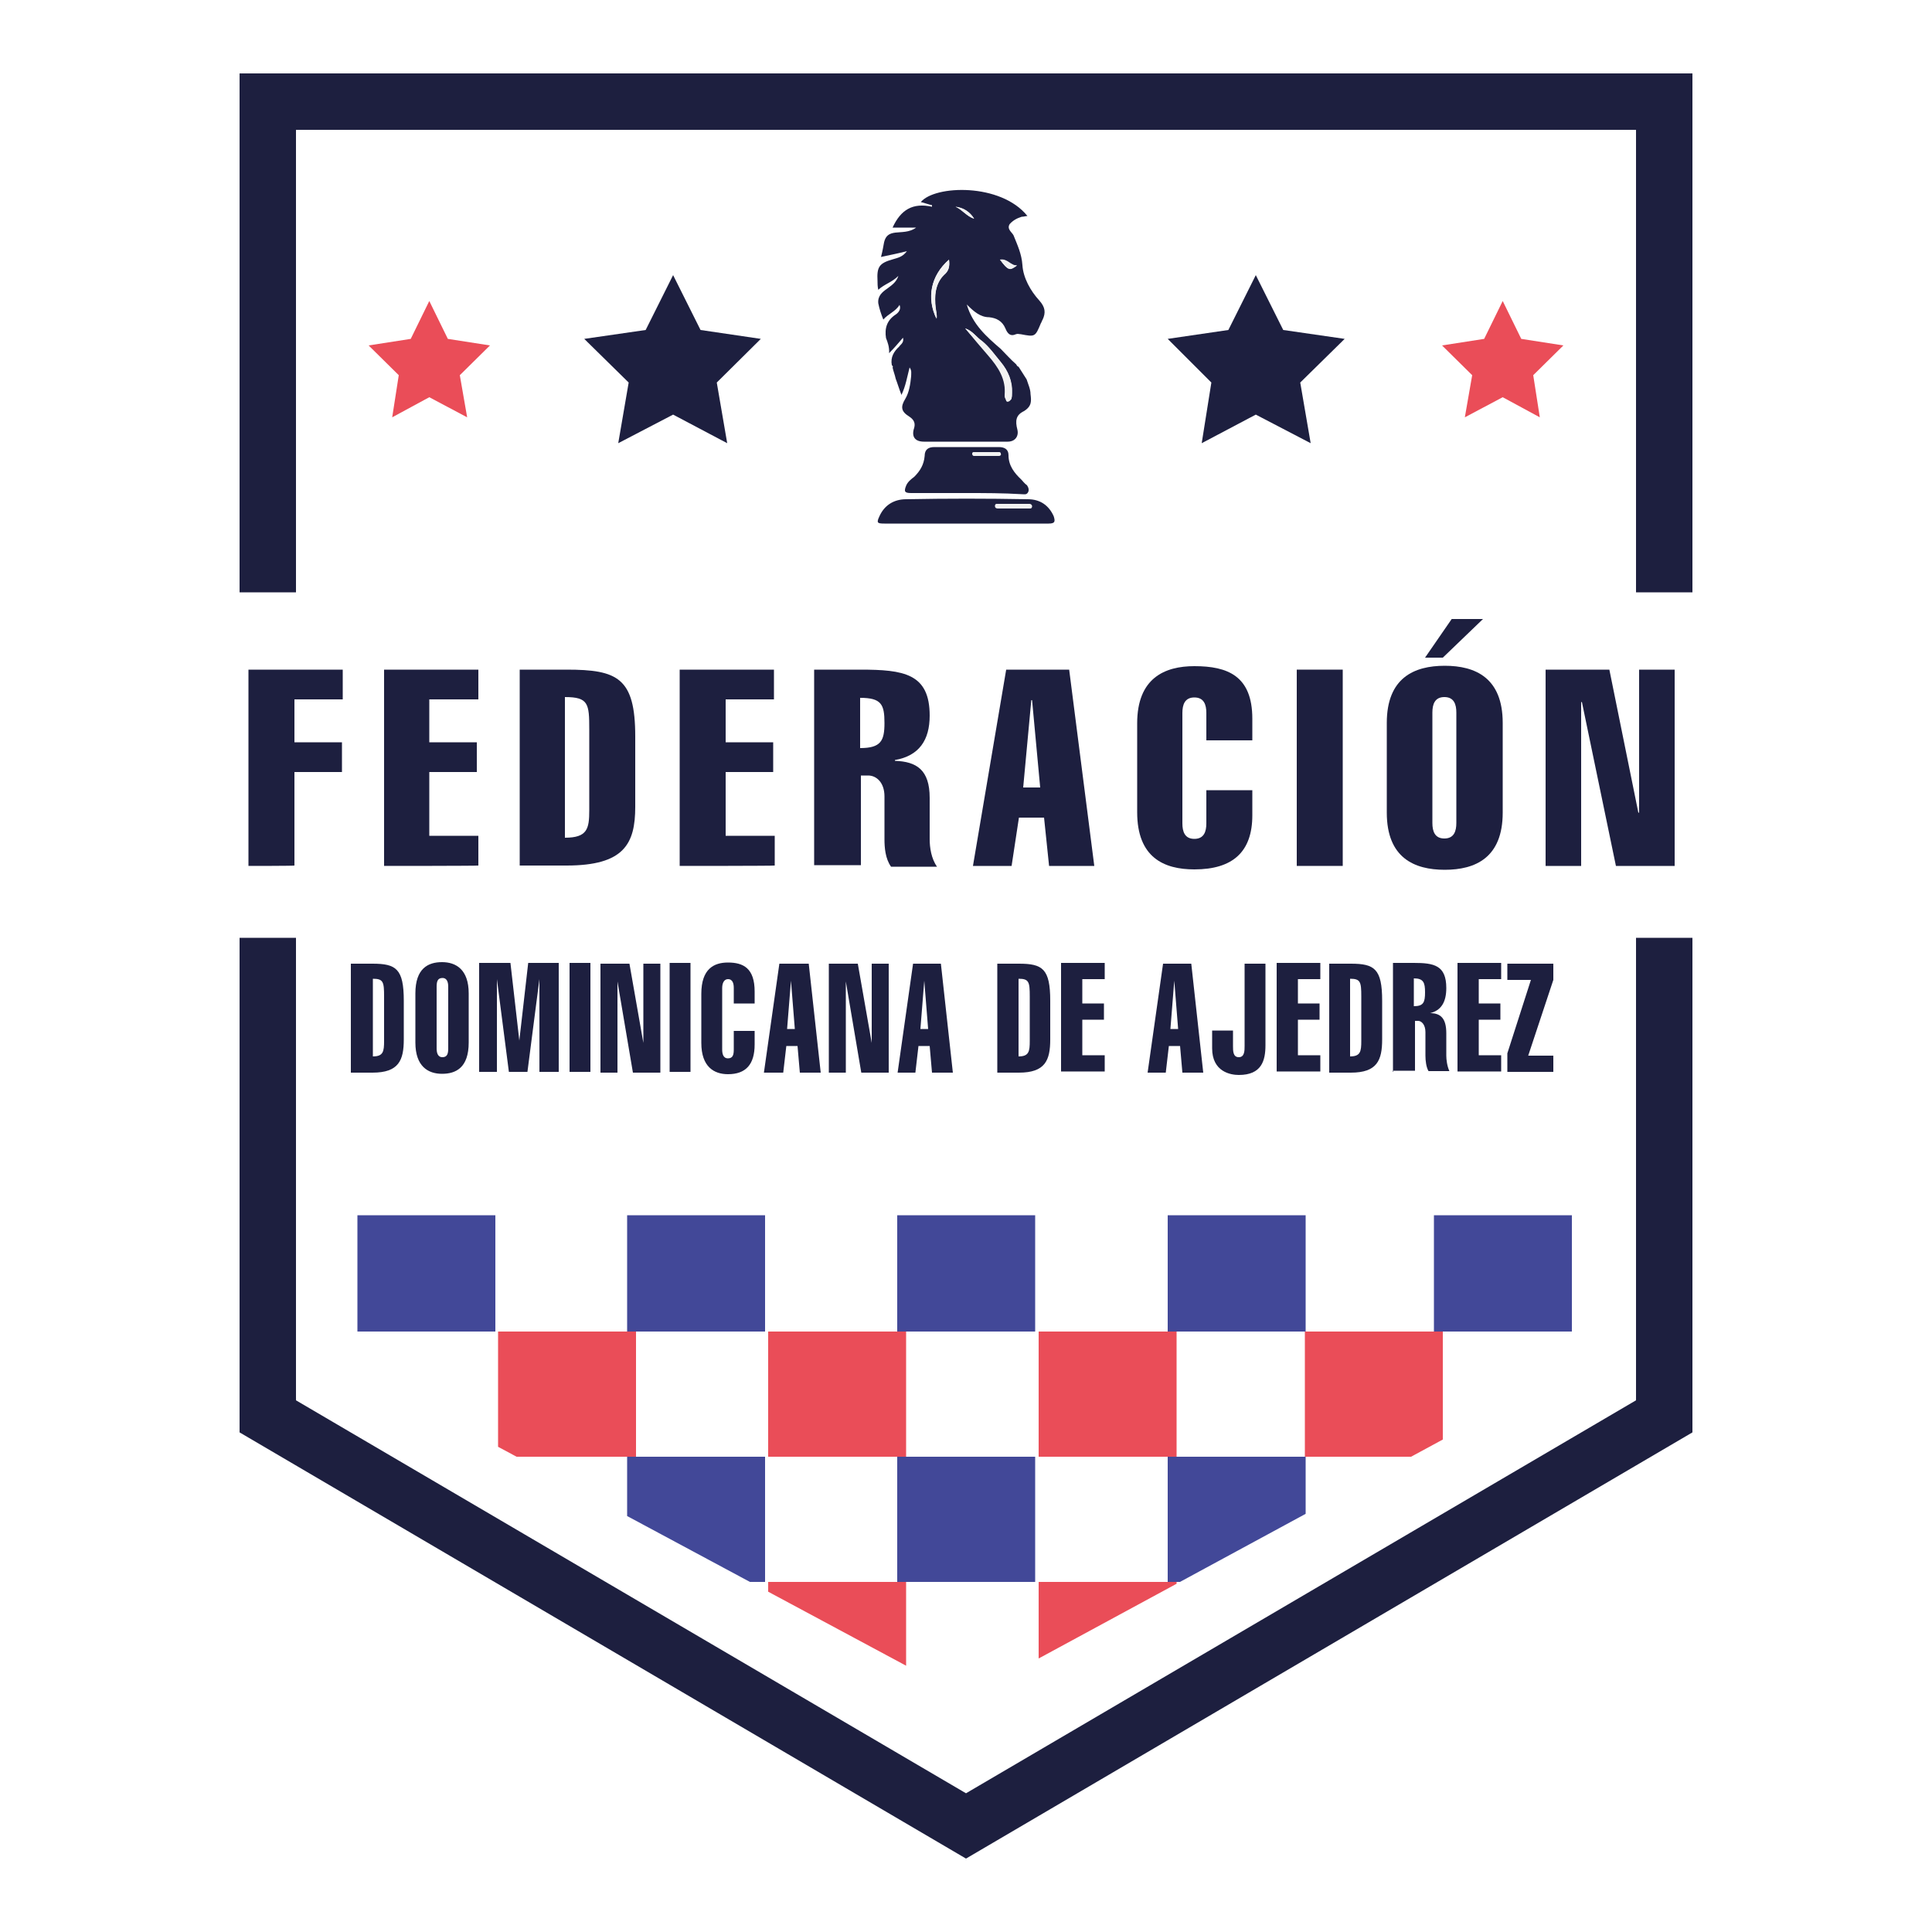
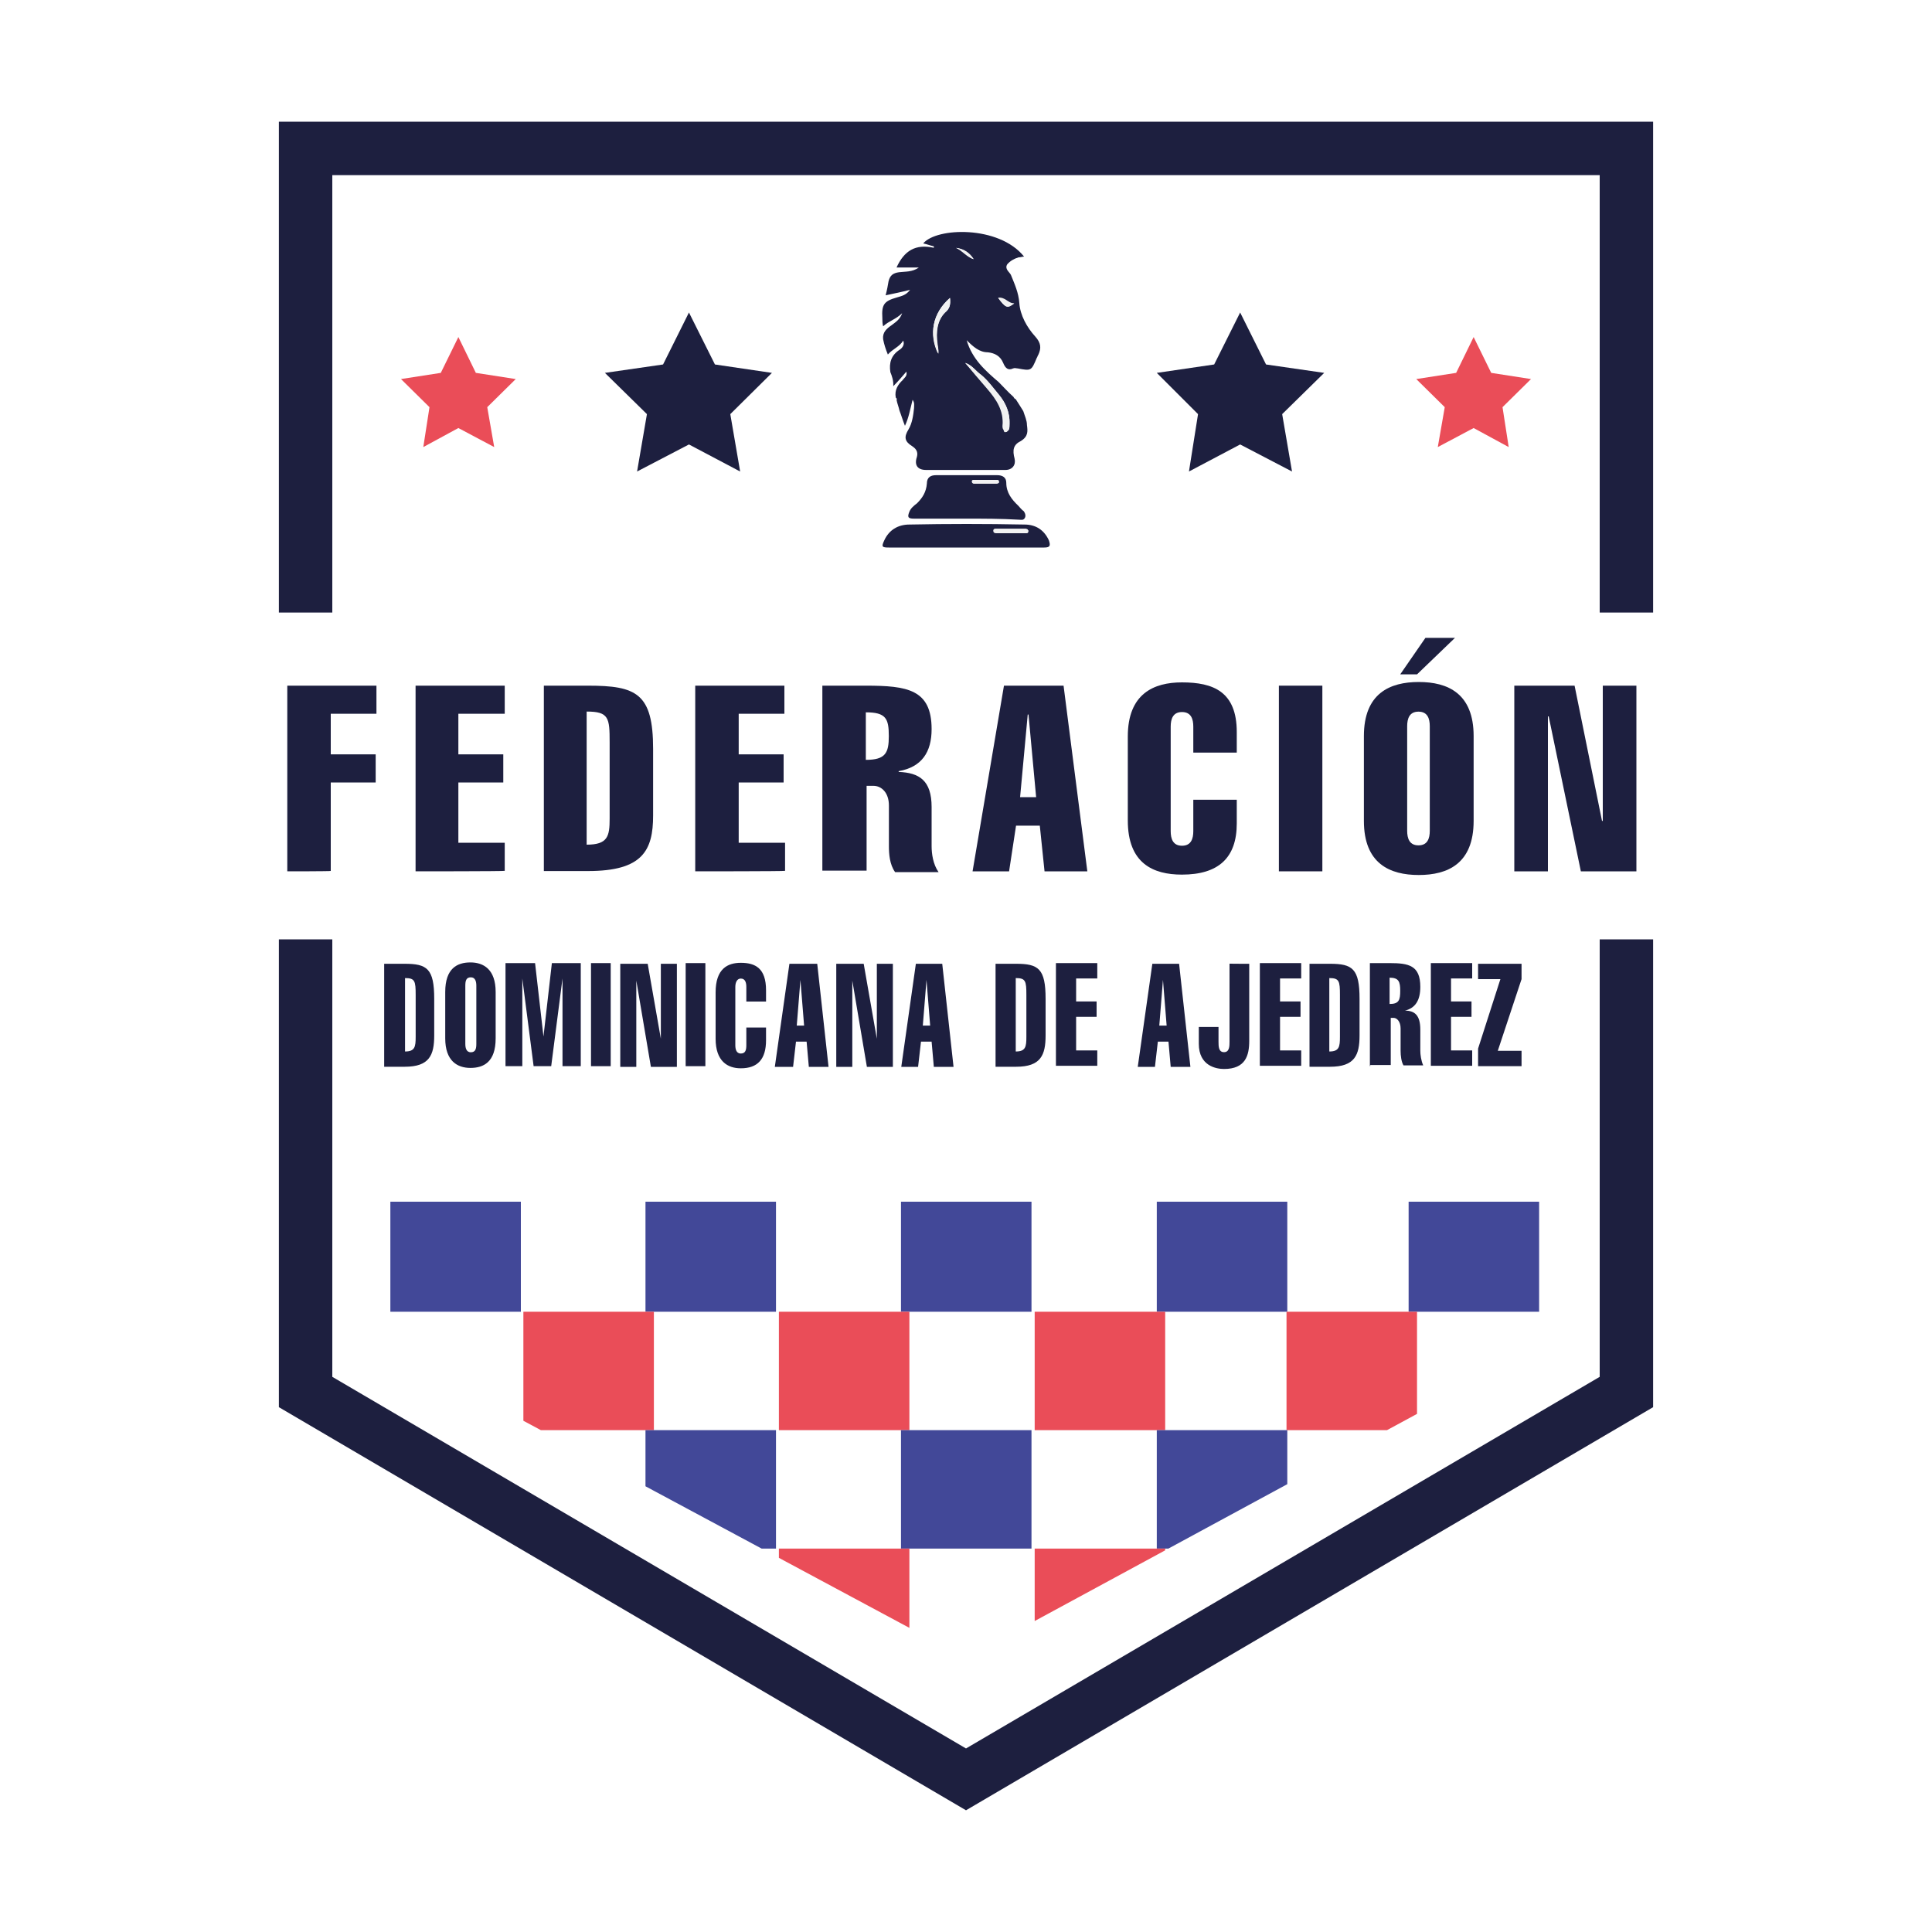
- <svg xmlns="http://www.w3.org/2000/svg" xmlns:xlink="http://www.w3.org/1999/xlink" version="1.1" id="Capa_1" x="0px" y="0px" viewBox="0 0 50 50" style="enable-background:new 0 0 50 50;" xml:space="preserve">
+ <svg xmlns="http://www.w3.org/2000/svg" xmlns:xlink="http://www.w3.org/1999/xlink" version="1.1" id="Capa_1" x="0px" y="0px" viewBox="0 0 200 200" style="enable-background:new 0 0 200 200;" xml:space="preserve">
  <style type="text/css">
	.st0{fill:#1D1F3F;}
	.st1{clip-path:url(#SVGID_2_);}
	.st2{fill:#424898;}
	.st3{fill:#EA4D58;}
	.st4{fill:#F2F2F2;}
</style>
  <g>
    <g>
-       <polygon class="st0" points="42.34,24.27 42.34,36.24 25,46.41 7.66,36.24 7.66,24.27 6.2,24.27 6.2,37.07 25,48.1 43.8,37.07     43.8,24.27   " />
-       <polygon class="st0" points="7.66,15.33 7.66,3.36 42.34,3.36 42.34,15.33 43.8,15.33 43.8,1.9 6.2,1.9 6.2,15.33   " />
+       <polygon class="st0" points="165.6,97.24 165.6,142.53 100,181 34.4,142.53 34.4,97.24 28.87,97.24 28.87,145.67 100,187.4     171.13,145.67 171.13,97.24   " />
+       <polygon class="st0" points="34.4,63.41 34.4,18.13 165.6,18.13 165.6,63.41 171.13,63.41 171.13,12.6 28.87,12.6 28.87,63.41       " />
    </g>
    <g>
      <g>
-         <defs>
-           <polygon id="SVGID_1_" points="9.25,31.45 40.69,31.45 40.69,35.44 25,43.94 9.25,35.49     " />
-         </defs>
-         <clipPath id="SVGID_2_">
-           <use xlink:href="#SVGID_1_" style="overflow:visible;" />
-         </clipPath>
-         <g class="st1">
-           <rect x="9.25" y="31.22" class="st2" width="3.57" height="3.24" />
-           <rect x="16.23" y="31.22" class="st2" width="3.57" height="3.24" />
-           <rect x="23.22" y="31.22" class="st2" width="3.57" height="3.24" />
-           <rect x="30.22" y="31.22" class="st2" width="3.57" height="3.24" />
-           <rect x="37.11" y="31.22" class="st2" width="3.57" height="3.24" />
-           <rect x="12.89" y="34.46" class="st3" width="3.57" height="3.24" />
-           <rect x="19.88" y="34.46" class="st3" width="3.57" height="3.24" />
-           <rect x="26.88" y="34.46" class="st3" width="3.57" height="3.24" />
-           <rect x="33.77" y="34.46" class="st3" width="3.57" height="3.24" />
-           <rect x="16.23" y="37.7" class="st2" width="3.57" height="3.24" />
-           <rect x="23.22" y="37.7" class="st2" width="3.57" height="3.24" />
-           <rect x="30.22" y="37.7" class="st2" width="3.57" height="3.24" />
-           <rect x="19.88" y="40.94" class="st3" width="3.57" height="3.24" />
-           <rect x="26.88" y="40.94" class="st3" width="3.57" height="3.24" />
+         <g>
+           <defs>
+             <polygon id="SVGID_1_" points="40.41,124.4 159.36,124.4 159.36,139.5 100,171.66 40.41,139.69      " />
+           </defs>
+           <clipPath id="SVGID_2_">
+             <use xlink:href="#SVGID_1_" style="overflow:visible;" />
+           </clipPath>
+           <g class="st1">
+             <rect x="40.41" y="123.53" class="st2" width="13.51" height="12.26" />
+             <rect x="66.82" y="123.53" class="st2" width="13.51" height="12.26" />
+             <rect x="93.27" y="123.53" class="st2" width="13.51" height="12.26" />
+             <rect x="119.75" y="123.53" class="st2" width="13.51" height="12.26" />
+             <rect x="145.82" y="123.53" class="st2" width="13.51" height="12.26" />
+             <rect x="54.18" y="135.79" class="st3" width="13.51" height="12.26" />
+             <rect x="80.63" y="135.79" class="st3" width="13.51" height="12.26" />
+             <rect x="107.11" y="135.79" class="st3" width="13.51" height="12.26" />
+             <rect x="133.18" y="135.79" class="st3" width="13.51" height="12.26" />
+             <rect x="66.82" y="148.05" class="st2" width="13.51" height="12.26" />
+             <rect x="93.27" y="148.05" class="st2" width="13.51" height="12.26" />
+             <rect x="119.75" y="148.05" class="st2" width="13.51" height="12.26" />
+             <rect x="80.63" y="160.31" class="st3" width="13.51" height="12.26" />
+             <rect x="107.11" y="160.31" class="st3" width="13.51" height="12.26" />
+           </g>
        </g>
      </g>
    </g>
    <g>
-       <polygon class="st3" points="11.11,7.79 11.59,8.77 12.68,8.94 11.9,9.71 12.09,10.8 11.11,10.28 10.15,10.8 10.32,9.71     9.54,8.94 10.63,8.77   " />
-       <polygon class="st3" points="38.89,7.79 39.37,8.77 40.46,8.94 39.68,9.71 39.85,10.8 38.89,10.28 37.91,10.8 38.1,9.71     37.32,8.94 38.41,8.77   " />
+       <polygon class="st3" points="47.45,34.89 49.26,38.6 53.39,39.24 50.44,42.15 51.16,46.28 47.45,44.31 43.82,46.28 44.46,42.15     41.51,39.24 45.63,38.6   " />
+       <polygon class="st3" points="152.55,34.89 154.37,38.6 158.49,39.24 155.54,42.15 156.18,46.28 152.55,44.31 148.84,46.28     149.56,42.15 146.61,39.24 150.74,38.6   " />
      <g>
-         <polygon class="st0" points="17.42,7.12 18.13,8.54 19.69,8.77 18.55,9.9 18.82,11.47 17.42,10.73 16,11.47 16.27,9.9      15.12,8.77 16.71,8.54    " />
+         <polygon class="st0" points="71.32,32.35 74.01,37.73 79.91,38.6 75.6,42.87 76.62,48.81 71.32,46.01 65.95,48.81 66.97,42.87      62.62,38.6 68.64,37.73    " />
      </g>
      <g>
-         <polygon class="st0" points="32.5,7.12 33.21,8.54 34.8,8.77 33.65,9.9 33.92,11.47 32.5,10.73 31.1,11.47 31.35,9.9 30.22,8.77      31.79,8.54    " />
+         <polygon class="st0" points="128.38,32.35 131.06,37.73 137.08,38.6 132.73,42.87 133.75,48.81 128.38,46.01 123.08,48.81      124.02,42.87 119.75,38.6 125.69,37.73    " />
      </g>
      <g>
-         <path class="st0" d="M22.93,8.75c-0.04-0.25,0.02-0.46,0.25-0.61c0.06-0.04,0.15-0.13,0.1-0.25c-0.1,0.17-0.29,0.23-0.42,0.38     c-0.06-0.15-0.1-0.27-0.13-0.42c-0.02-0.19,0.1-0.29,0.23-0.38c0.1-0.08,0.23-0.15,0.29-0.33c-0.17,0.17-0.36,0.21-0.52,0.36     c-0.02-0.08-0.02-0.17-0.02-0.23c-0.02-0.36,0.04-0.46,0.4-0.56c0.13-0.04,0.25-0.06,0.36-0.21c-0.23,0.06-0.44,0.1-0.67,0.15     c0.04-0.15,0.06-0.27,0.08-0.38c0.04-0.17,0.13-0.23,0.29-0.25s0.36,0,0.54-0.13c-0.23,0-0.4,0-0.61,0     c0.21-0.46,0.52-0.65,1.02-0.54c0-0.02,0-0.04,0-0.04c-0.1-0.02-0.19-0.06-0.29-0.08c0.36-0.44,2.07-0.5,2.76,0.36     c-0.04,0-0.1,0.02-0.15,0.02c-0.13,0.04-0.23,0.1-0.31,0.19c-0.08,0.13,0.06,0.21,0.1,0.29c0.1,0.25,0.21,0.48,0.23,0.77     c0.02,0.33,0.21,0.67,0.44,0.92c0.15,0.17,0.17,0.31,0.08,0.5c-0.02,0.02-0.02,0.06-0.04,0.08c-0.15,0.36-0.15,0.36-0.52,0.29     c-0.04,0-0.08-0.02-0.13,0c-0.13,0.06-0.21,0-0.27-0.15c-0.08-0.19-0.23-0.27-0.42-0.29c-0.23,0-0.4-0.15-0.58-0.33     c0.15,0.52,0.52,0.84,0.88,1.15c0.13,0.13,0.25,0.27,0.4,0.4c0.02,0.04,0.04,0.06,0.06,0.06c0.06,0.1,0.15,0.23,0.21,0.33     c0.04,0.13,0.1,0.25,0.1,0.38c0.02,0.17,0.04,0.31-0.17,0.44c-0.21,0.1-0.23,0.25-0.17,0.48c0.04,0.17-0.06,0.31-0.25,0.31     c-0.31,0-0.63,0-0.94,0c-0.42,0-0.81,0-1.23,0c-0.23,0-0.33-0.13-0.25-0.36c0.04-0.15-0.04-0.23-0.13-0.29     c-0.21-0.13-0.23-0.25-0.1-0.46c0.1-0.17,0.13-0.38,0.15-0.58c0-0.08,0.02-0.15-0.04-0.23c-0.06,0.23-0.1,0.48-0.21,0.71     c-0.06-0.15-0.1-0.29-0.15-0.42c-0.02-0.1-0.06-0.19-0.08-0.29c0.02-0.02,0-0.04-0.02-0.06c-0.04-0.21,0.06-0.36,0.19-0.48     c0.04-0.06,0.13-0.1,0.1-0.23c-0.13,0.15-0.23,0.27-0.36,0.4C23.02,8.98,22.97,8.85,22.93,8.75z M24.98,8.5     c0.21,0.23,0.4,0.46,0.61,0.69c0.25,0.29,0.46,0.61,0.42,1.02c0,0.04,0,0.06,0.02,0.1c0,0.06,0.02,0.1,0.06,0.08     c0.02,0,0.06-0.04,0.08-0.06c0.02-0.04,0.02-0.1,0.02-0.17c0-0.31-0.1-0.56-0.29-0.79C25.75,9.19,25.61,9,25.42,8.83     C25.27,8.73,25.17,8.56,24.98,8.5z M24.56,6.72c-0.48,0.42-0.58,1-0.33,1.52c0.02-0.1,0-0.19-0.02-0.27     c-0.04-0.31,0-0.63,0.21-0.86C24.56,7.02,24.58,6.89,24.56,6.72z M25.88,6.72C26.09,7,26.13,7,26.32,6.87     C26.15,6.89,26.04,6.7,25.88,6.72z M25.21,5.66c-0.1-0.17-0.27-0.29-0.48-0.31C24.92,5.43,25.02,5.6,25.21,5.66z" />
+         <path class="st0" d="M92.17,38.52c-0.15-0.95,0.08-1.74,0.95-2.31c0.23-0.15,0.57-0.49,0.38-0.95c-0.38,0.64-1.1,0.87-1.59,1.44     c-0.23-0.57-0.38-1.02-0.49-1.59c-0.08-0.72,0.38-1.1,0.87-1.44c0.38-0.3,0.87-0.57,1.1-1.25c-0.64,0.64-1.36,0.79-1.97,1.36     c-0.08-0.3-0.08-0.64-0.08-0.87c-0.08-1.36,0.15-1.74,1.51-2.12c0.49-0.15,0.95-0.23,1.36-0.79c-0.87,0.23-1.66,0.38-2.53,0.57     c0.15-0.57,0.23-1.02,0.3-1.44c0.15-0.64,0.49-0.87,1.1-0.95c0.61-0.08,1.36,0,2.04-0.49c-0.87,0-1.51,0-2.31,0     c0.79-1.74,1.97-2.46,3.86-2.04c0-0.08,0-0.15,0-0.15c-0.38-0.08-0.72-0.23-1.1-0.3c1.36-1.66,7.83-1.89,10.44,1.36     c-0.15,0-0.38,0.08-0.57,0.08c-0.49,0.15-0.87,0.38-1.17,0.72c-0.3,0.49,0.23,0.79,0.38,1.1c0.38,0.95,0.79,1.82,0.87,2.91     c0.08,1.25,0.79,2.53,1.66,3.48c0.57,0.64,0.64,1.17,0.3,1.89c-0.08,0.08-0.08,0.23-0.15,0.3c-0.57,1.36-0.57,1.36-1.97,1.1     c-0.15,0-0.3-0.08-0.49,0c-0.49,0.23-0.79,0-1.02-0.57c-0.3-0.72-0.87-1.02-1.59-1.1c-0.87,0-1.51-0.57-2.19-1.25     c0.57,1.97,1.97,3.18,3.33,4.35c0.49,0.49,0.95,1.02,1.51,1.51c0.08,0.15,0.15,0.23,0.23,0.23c0.23,0.38,0.57,0.87,0.79,1.25     c0.15,0.49,0.38,0.95,0.38,1.44c0.08,0.64,0.15,1.17-0.64,1.66c-0.79,0.38-0.87,0.95-0.64,1.82c0.15,0.64-0.23,1.17-0.95,1.17     c-1.17,0-2.38,0-3.56,0c-1.59,0-3.06,0-4.65,0c-0.87,0-1.25-0.49-0.95-1.36c0.15-0.57-0.15-0.87-0.49-1.1     c-0.79-0.49-0.87-0.95-0.38-1.74c0.38-0.64,0.49-1.44,0.57-2.19c0-0.3,0.08-0.57-0.15-0.87c-0.23,0.87-0.38,1.82-0.79,2.69     c-0.23-0.57-0.38-1.1-0.57-1.59c-0.08-0.38-0.23-0.72-0.3-1.1c0.08-0.08,0-0.15-0.08-0.23c-0.15-0.79,0.23-1.36,0.72-1.82     c0.15-0.23,0.49-0.38,0.38-0.87c-0.49,0.57-0.87,1.02-1.36,1.51C92.51,39.39,92.32,38.9,92.17,38.52z M99.92,37.57     c0.79,0.87,1.51,1.74,2.31,2.61c0.95,1.1,1.74,2.31,1.59,3.86c0,0.15,0,0.23,0.08,0.38c0,0.23,0.08,0.38,0.23,0.3     c0.08,0,0.23-0.15,0.3-0.23c0.08-0.15,0.08-0.38,0.08-0.64c0-1.17-0.38-2.12-1.1-2.99c-0.57-0.68-1.1-1.4-1.82-2.04     C101.02,38.44,100.64,37.8,99.92,37.57z M98.34,30.84c-1.82,1.59-2.19,3.78-1.25,5.75c0.08-0.38,0-0.72-0.08-1.02     c-0.15-1.17,0-2.38,0.79-3.25C98.34,31.97,98.41,31.48,98.34,30.84z M103.33,30.84c0.79,1.06,0.95,1.06,1.66,0.57     C104.35,31.48,103.93,30.76,103.33,30.84z M100.79,26.83c-0.38-0.64-1.02-1.1-1.82-1.17C99.7,25.96,100.08,26.6,100.79,26.83z" />
        <g>
-           <path class="st0" d="M25,12.76c-0.48,0-0.94,0-1.42,0c-0.17,0-0.19-0.04-0.13-0.19c0.04-0.1,0.13-0.17,0.21-0.23      c0.15-0.15,0.25-0.31,0.27-0.54c0-0.17,0.1-0.23,0.25-0.23c0.56,0,1.11,0,1.67,0c0.15,0,0.25,0.06,0.25,0.21      c0,0.27,0.15,0.46,0.33,0.63c0.04,0.04,0.08,0.1,0.15,0.15c0.04,0.06,0.06,0.13,0.02,0.19s-0.1,0.04-0.15,0.04      C25.96,12.76,25.48,12.76,25,12.76z M25.52,11.7c-0.1,0-0.19,0-0.29,0c-0.02,0-0.06,0-0.06,0.04s0.02,0.06,0.06,0.06      c0.21,0,0.4,0,0.61,0c0.04,0,0.08-0.02,0.06-0.06c0-0.04-0.04-0.04-0.08-0.04C25.71,11.7,25.61,11.7,25.52,11.7z" />
+           <path class="st0" d="M100,53.69c-1.82,0-3.56,0-5.37,0c-0.64,0-0.72-0.15-0.49-0.72c0.15-0.38,0.49-0.64,0.79-0.87      c0.57-0.57,0.95-1.17,1.02-2.04c0-0.64,0.38-0.87,0.95-0.87c2.12,0,4.2,0,6.32,0c0.57,0,0.95,0.23,0.95,0.79      c0,1.02,0.57,1.74,1.25,2.38c0.15,0.15,0.3,0.38,0.57,0.57c0.15,0.23,0.23,0.49,0.08,0.72s-0.38,0.15-0.57,0.15      C103.63,53.69,101.82,53.69,100,53.69z M101.97,49.68c-0.38,0-0.72,0-1.1,0c-0.08,0-0.23,0-0.23,0.15      c0,0.15,0.08,0.23,0.23,0.23c0.79,0,1.51,0,2.31,0c0.15,0,0.3-0.08,0.23-0.23c0-0.15-0.15-0.15-0.3-0.15      C102.69,49.68,102.31,49.68,101.97,49.68z" />
        </g>
        <g>
-           <path class="st0" d="M25.02,13.55c-0.71,0-1.42,0-2.13,0c-0.19,0-0.21-0.02-0.13-0.19c0.13-0.29,0.38-0.44,0.69-0.44      c1.04-0.02,2.09-0.02,3.15,0c0.31,0,0.54,0.15,0.67,0.44c0.04,0.13,0.04,0.19-0.13,0.19C26.42,13.55,25.73,13.55,25.02,13.55z       M26.23,13.16c0.13,0,0.27,0,0.4,0c0.04,0,0.08,0,0.08-0.06c0-0.04-0.04-0.04-0.08-0.06c-0.27,0-0.54,0-0.79,0      c-0.04,0-0.1,0-0.08,0.06c0,0.04,0.06,0.06,0.1,0.06C25.98,13.16,26.11,13.16,26.23,13.16z" />
+           <path class="st0" d="M100.08,56.68c-2.69,0-5.37,0-8.06,0c-0.72,0-0.79-0.08-0.49-0.72c0.49-1.1,1.44-1.66,2.61-1.66      c3.93-0.08,7.91-0.08,11.92,0c1.17,0,2.04,0.57,2.53,1.66c0.15,0.49,0.15,0.72-0.49,0.72      C105.37,56.68,102.76,56.68,100.08,56.68z M104.65,55.2c0.49,0,1.02,0,1.51,0c0.15,0,0.3,0,0.3-0.23c0-0.15-0.15-0.15-0.3-0.23      c-1.02,0-2.04,0-2.99,0c-0.15,0-0.38,0-0.3,0.23c0,0.15,0.23,0.23,0.38,0.23C103.71,55.2,104.2,55.2,104.65,55.2z" />
        </g>
-         <path class="st4" d="M24.98,8.5c0.19,0.06,0.29,0.23,0.44,0.33c0.19,0.15,0.33,0.36,0.48,0.54c0.19,0.23,0.31,0.5,0.29,0.79     c0,0.06,0,0.1-0.02,0.17c-0.02,0.02-0.04,0.06-0.08,0.06s-0.06-0.04-0.06-0.06C26,10.3,26,10.27,26,10.23     c0.04-0.42-0.17-0.73-0.42-1.02C25.38,8.98,25.17,8.73,24.98,8.5z" />
-         <path class="st4" d="M24.56,6.72c0.02,0.17,0,0.29-0.13,0.4c-0.23,0.23-0.25,0.54-0.21,0.86c0,0.08,0.04,0.17,0.02,0.27     C23.98,7.71,24.08,7.14,24.56,6.72z" />
-         <path class="st4" d="M25.88,6.72c0.19-0.04,0.27,0.15,0.44,0.15C26.13,7.02,26.09,7,25.88,6.72z" />
-         <path class="st4" d="M25.21,5.66c-0.19-0.06-0.31-0.23-0.48-0.31C24.94,5.39,25.1,5.49,25.21,5.66z" />
-         <path class="st4" d="M25.52,11.7c0.1,0,0.19,0,0.29,0c0.04,0,0.08,0,0.08,0.04s-0.02,0.06-0.06,0.06c-0.21,0-0.4,0-0.61,0     c-0.04,0-0.06-0.02-0.06-0.06s0.04-0.04,0.06-0.04C25.33,11.7,25.42,11.7,25.52,11.7z" />
-         <path class="st4" d="M26.23,13.16c-0.13,0-0.25,0-0.38,0c-0.04,0-0.1,0-0.1-0.06s0.04-0.06,0.08-0.06c0.27,0,0.54,0,0.79,0     c0.04,0,0.08,0,0.08,0.06s-0.04,0.06-0.08,0.06C26.5,13.16,26.38,13.16,26.23,13.16z" />
+         <path class="st4" d="M99.92,37.57c0.72,0.23,1.1,0.87,1.66,1.25c0.72,0.57,1.25,1.36,1.82,2.04c0.72,0.87,1.17,1.89,1.1,2.99     c0,0.23,0,0.38-0.08,0.64c-0.08,0.08-0.15,0.23-0.3,0.23s-0.23-0.15-0.23-0.23c-0.11-0.11-0.11-0.23-0.11-0.38     c0.15-1.59-0.64-2.76-1.59-3.86C101.44,39.39,100.64,38.44,99.92,37.57z" />
+         <path class="st4" d="M98.34,30.84c0.08,0.64,0,1.1-0.49,1.51c-0.87,0.87-0.95,2.04-0.79,3.25c0,0.3,0.15,0.64,0.08,1.02     C96.14,34.59,96.52,32.43,98.34,30.84z" />
+         <path class="st4" d="M103.33,30.84c0.72-0.15,1.02,0.57,1.66,0.57C104.28,31.97,104.12,31.9,103.33,30.84z" />
+         <path class="st4" d="M100.79,26.83c-0.72-0.23-1.17-0.87-1.82-1.17C99.77,25.81,100.38,26.19,100.79,26.83z" />
+         <path class="st4" d="M101.97,49.68c0.38,0,0.72,0,1.1,0c0.15,0,0.3,0,0.3,0.15c0,0.15-0.08,0.23-0.23,0.23c-0.79,0-1.51,0-2.31,0     c-0.15,0-0.23-0.08-0.23-0.23c0-0.15,0.15-0.15,0.23-0.15C101.25,49.68,101.59,49.68,101.97,49.68z" />
+         <path class="st4" d="M104.65,55.2c-0.49,0-0.95,0-1.44,0c-0.15,0-0.38,0-0.38-0.23s0.15-0.23,0.3-0.23c1.02,0,2.04,0,2.99,0     c0.15,0,0.3,0,0.3,0.23s-0.15,0.23-0.3,0.23C105.68,55.2,105.22,55.2,104.65,55.2z" />
      </g>
    </g>
    <g>
-       <path class="st0" d="M6.43,22.41v-5.08h2.44v0.77H7.62v1.11h1.23v0.77H7.62v2.42C7.62,22.41,6.43,22.41,6.43,22.41z" />
-       <path class="st0" d="M9.94,22.41v-5.08h2.44v0.77h-1.27v1.11h1.23v0.77h-1.23v1.65h1.27v0.77C12.38,22.41,9.94,22.41,9.94,22.41z" />
-       <path class="st0" d="M13.45,17.33h1.21c1.32,0,1.78,0.21,1.78,1.73v1.82c0,0.96-0.29,1.52-1.78,1.52h-1.21V17.33z M14.62,21.68    c0.58,0,0.63-0.23,0.63-0.71v-2.09c0-0.67-0.02-0.84-0.63-0.84V21.68z" />
-       <path class="st0" d="M17.59,22.41v-5.08h2.44v0.77h-1.25v1.11h1.23v0.77h-1.23v1.65h1.27v0.77    C20.05,22.41,17.59,22.41,17.59,22.41z" />
-       <path class="st0" d="M21.07,22.41v-5.08h1.19c1.13,0,1.8,0.1,1.8,1.19c0,0.63-0.27,1.04-0.9,1.15v0.02    c0.56,0.02,0.9,0.23,0.9,0.96v1.07c0,0.21,0.04,0.5,0.19,0.71h-1.19c-0.15-0.21-0.17-0.5-0.17-0.71v-1.11    c0-0.36-0.21-0.54-0.42-0.54h-0.19v2.32h-1.21V22.41z M22.26,19.36c0.54,0,0.63-0.19,0.63-0.65c0-0.48-0.08-0.65-0.63-0.65V19.36z    " />
-       <path class="st0" d="M27.67,17.33l0.65,5.08h-1.17l-0.13-1.25h-0.65l-0.19,1.25h-1l0.86-5.08H27.67z M26.92,20.38l-0.21-2.26    h-0.02l-0.21,2.26H26.92z" />
-       <path class="st0" d="M32.41,20.43v0.67c0,0.94-0.5,1.4-1.5,1.4c-0.79,0-1.48-0.31-1.48-1.48v-2.3c0-1.17,0.71-1.48,1.48-1.48    c0.86,0,1.5,0.25,1.5,1.36v0.56h-1.19v-0.71c0-0.21-0.06-0.4-0.31-0.4c-0.25,0-0.31,0.19-0.31,0.4v2.86c0,0.21,0.06,0.4,0.31,0.4    c0.25,0,0.31-0.19,0.31-0.4v-0.86h1.19V20.43z" />
-       <path class="st0" d="M33.56,22.41v-5.08h1.19v5.08H33.56z" />
-       <path class="st0" d="M38.89,21.03c0,1.17-0.71,1.48-1.5,1.48c-0.79,0-1.5-0.31-1.5-1.48v-2.32c0-1.17,0.71-1.48,1.5-1.48    c0.79,0,1.5,0.31,1.5,1.48V21.03z M36.88,17.02l0.69-1h0.81l-1.04,1H36.88z M37.07,21.3c0,0.21,0.06,0.4,0.31,0.4    s0.31-0.19,0.31-0.4v-2.86c0-0.21-0.06-0.4-0.31-0.4c-0.25,0-0.31,0.19-0.31,0.4V21.3z" />
-       <path class="st0" d="M40.02,17.33h1.63l0.75,3.7h0.02v-3.7h0.92v5.08h-1.52l-0.88-4.24h-0.02v4.24H40v-5.08H40.02z" />
+       <path class="st0" d="M29.74,90.2V70.98h9.23v2.91h-4.73v4.2h4.65v2.91h-4.65v9.16C34.24,90.2,29.74,90.2,29.74,90.2z" />
+       <path class="st0" d="M43.02,90.2V70.98h9.23v2.91h-4.8v4.2h4.65v2.91h-4.65v6.24h4.8v2.91C52.25,90.2,43.02,90.2,43.02,90.2z" />
+       <path class="st0" d="M56.3,70.98h4.58c4.99,0,6.73,0.79,6.73,6.55v6.89c0,3.63-1.1,5.75-6.73,5.75H56.3    C56.3,90.16,56.3,70.98,56.3,70.98z M60.73,87.44c2.19,0,2.38-0.87,2.38-2.69v-7.91c0-2.53-0.08-3.18-2.38-3.18V87.44z" />
+       <path class="st0" d="M71.97,90.2V70.98h9.23v2.91h-4.73v4.2h4.65v2.91h-4.65v6.24h4.8v2.91C81.27,90.2,71.97,90.2,71.97,90.2z" />
+       <path class="st0" d="M85.13,90.2V70.98h4.5c4.28,0,6.81,0.38,6.81,4.5c0,2.38-1.02,3.93-3.41,4.35v0.08    c2.12,0.08,3.41,0.87,3.41,3.63v4.05c0,0.79,0.15,1.89,0.72,2.69h-4.5c-0.57-0.79-0.64-1.89-0.64-2.69v-4.2    c0-1.36-0.79-2.04-1.59-2.04h-0.72v8.78h-4.58V90.2z M89.63,78.66c2.04,0,2.38-0.72,2.38-2.46c0-1.82-0.3-2.46-2.38-2.46V78.66z" />
+       <path class="st0" d="M110.1,70.98l2.46,19.22h-4.43l-0.49-4.73h-2.46l-0.72,4.73h-3.78l3.25-19.22H110.1z M107.26,82.52    l-0.79-8.55h-0.08l-0.79,8.55H107.26z" />
+       <path class="st0" d="M128.03,82.71v2.53c0,3.56-1.89,5.3-5.68,5.3c-2.99,0-5.6-1.17-5.6-5.6v-8.7c0-4.43,2.69-5.6,5.6-5.6    c3.25,0,5.68,0.95,5.68,5.15v2.12h-4.5v-2.69c0-0.79-0.23-1.51-1.17-1.51s-1.17,0.72-1.17,1.51v10.82c0,0.79,0.23,1.51,1.17,1.51    s1.17-0.72,1.17-1.51v-3.25h4.5V82.71z" />
+       <path class="st0" d="M132.39,90.2V70.98h4.5V90.2H132.39z" />
+       <path class="st0" d="M152.55,84.98c0,4.43-2.69,5.6-5.68,5.6s-5.68-1.17-5.68-5.6V76.2c0-4.43,2.69-5.6,5.68-5.6    s5.68,1.17,5.68,5.6V84.98z M144.95,69.81l2.61-3.78h3.06l-3.93,3.78H144.95z M145.67,86c0,0.79,0.23,1.51,1.17,1.51    s1.17-0.72,1.17-1.51V75.18c0-0.79-0.23-1.51-1.17-1.51s-1.17,0.72-1.17,1.51V86z" />
+       <path class="st0" d="M156.83,70.98h6.17l2.84,14h0.08v-14h3.48V90.2h-5.75l-3.33-16.04h-0.08V90.2h-3.48V70.98H156.83z" />
    </g>
    <g>
-       <path class="st0" d="M9.08,24.94h0.56c0.61,0,0.81,0.13,0.81,0.96v1c0,0.54-0.13,0.86-0.81,0.86H9.08V24.94z M9.65,27.34    c0.27,0,0.29-0.13,0.29-0.4v-1.15c0-0.38-0.02-0.46-0.29-0.46V27.34z" />
-       <path class="st0" d="M12.13,26.98c0,0.65-0.33,0.81-0.69,0.81s-0.69-0.19-0.69-0.81v-1.27c0-0.65,0.33-0.81,0.69-0.81    s0.69,0.19,0.69,0.81V26.98z M11.3,27.13c0,0.1,0.02,0.23,0.15,0.23s0.15-0.1,0.15-0.23v-1.59c0-0.1-0.02-0.23-0.15-0.23    s-0.15,0.1-0.15,0.23V27.13z" />
-       <path class="st0" d="M12.84,27.74h-0.44v-2.82h0.81l0.23,2.01l0,0l0.23-2.01h0.79v2.82h-0.5v-2.4l0,0l-0.31,2.4h-0.48l-0.31-2.4    l0,0v2.4H12.84z" />
-       <path class="st0" d="M14.74,27.74v-2.82h0.54v2.82H14.74z" />
-       <path class="st0" d="M15.54,24.94h0.75l0.36,2.05l0,0v-2.05h0.44v2.82h-0.71l-0.4-2.36l0,0v2.36h-0.44V24.94z" />
-       <path class="st0" d="M17.33,27.74v-2.82h0.54v2.82H17.33z" />
-       <path class="st0" d="M19.53,26.65v0.38c0,0.52-0.23,0.77-0.69,0.77c-0.36,0-0.69-0.19-0.69-0.81v-1.27c0-0.65,0.33-0.81,0.69-0.81    c0.4,0,0.69,0.15,0.69,0.75v0.31h-0.54v-0.4c0-0.1-0.02-0.23-0.15-0.23c-0.1,0-0.15,0.1-0.15,0.23v1.59c0,0.1,0.02,0.23,0.15,0.23    s0.15-0.1,0.15-0.23v-0.48h0.54V26.65z" />
-       <path class="st0" d="M20.93,24.94l0.31,2.82H20.7l-0.06-0.69h-0.29l-0.08,0.69h-0.5l0.4-2.82H20.93z M20.57,26.63l-0.1-1.25l0,0    l-0.1,1.25H20.57z" />
-       <path class="st0" d="M21.45,24.94h0.75l0.36,2.05l0,0v-2.05h0.44v2.82h-0.71l-0.4-2.36l0,0v2.36h-0.44V24.94z" />
-       <path class="st0" d="M24.35,24.94l0.31,2.82h-0.54l-0.06-0.69h-0.29l-0.08,0.69h-0.46l0.4-2.82H24.35z M24.02,26.63l-0.1-1.25l0,0    l-0.1,1.25H24.02z" />
-       <path class="st0" d="M25.81,24.94h0.56c0.61,0,0.81,0.13,0.81,0.96v1c0,0.54-0.13,0.86-0.81,0.86h-0.56V24.94z M26.36,27.34    c0.27,0,0.29-0.13,0.29-0.4v-1.15c0-0.38-0.02-0.46-0.29-0.46V27.34z" />
-       <path class="st0" d="M27.46,27.74v-2.82h1.13v0.42h-0.58v0.63h0.56v0.42h-0.56v0.92h0.58v0.42h-1.13V27.74z" />
-       <path class="st0" d="M30.83,24.94l0.31,2.82H30.6l-0.06-0.69h-0.29l-0.08,0.69H29.7l0.4-2.82H30.83z M30.49,26.63l-0.1-1.25l0,0    l-0.1,1.25H30.49z" />
-       <path class="st0" d="M32.75,24.94v2.11c0,0.4-0.1,0.77-0.69,0.77c-0.21,0-0.69-0.08-0.69-0.69v-0.46h0.54v0.4    c0,0.13,0,0.29,0.15,0.29c0.15,0,0.15-0.17,0.15-0.29v-2.13C32.21,24.94,32.75,24.94,32.75,24.94z" />
-       <path class="st0" d="M33.04,27.74v-2.82h1.13v0.42h-0.58v0.63h0.56v0.42h-0.56v0.92h0.58v0.42h-1.13V27.74z" />
-       <path class="st0" d="M34.4,24.94h0.56c0.61,0,0.81,0.13,0.81,0.96v1c0,0.54-0.13,0.86-0.81,0.86H34.4V24.94z M34.94,27.34    c0.27,0,0.29-0.13,0.29-0.4v-1.15c0-0.38-0.02-0.46-0.29-0.46V27.34z" />
-       <path class="st0" d="M36.05,27.74v-2.82h0.54c0.52,0,0.84,0.06,0.84,0.65c0,0.36-0.13,0.58-0.42,0.65l0,0    c0.27,0,0.42,0.13,0.42,0.52v0.58c0,0.1,0.02,0.27,0.08,0.4h-0.54c-0.06-0.1-0.08-0.27-0.08-0.4v-0.61c0-0.19-0.1-0.29-0.19-0.29    h-0.08v1.29h-0.56V27.74z M36.59,26.04c0.25,0,0.29-0.1,0.29-0.36c0-0.25-0.04-0.36-0.29-0.36V26.04z" />
-       <path class="st0" d="M37.72,27.74v-2.82h1.13v0.42h-0.58v0.63h0.56v0.42h-0.56v0.92h0.58v0.42h-1.13V27.74z" />
-       <path class="st0" d="M39.01,27.74v-0.48l0.61-1.9h-0.61v-0.42h1.19v0.42l-0.65,1.96h0.65v0.42H39.01z" />
+       <path class="st0" d="M39.77,99.77h2.12c2.31,0,3.06,0.49,3.06,3.63v3.78c0,2.04-0.49,3.25-3.06,3.25h-2.12V99.77z M41.93,108.85    c1.02,0,1.1-0.49,1.1-1.51v-4.35c0-1.44-0.08-1.74-1.1-1.74V108.85z" />
+       <path class="st0" d="M51.31,107.49c0,2.46-1.25,3.06-2.61,3.06c-1.36,0-2.61-0.72-2.61-3.06v-4.8c0-2.46,1.25-3.06,2.61-3.06    c1.36,0,2.61,0.72,2.61,3.06V107.49z M48.17,108.06c0,0.38,0.08,0.87,0.57,0.87s0.57-0.38,0.57-0.87v-6.02    c0-0.38-0.08-0.87-0.57-0.87s-0.57,0.38-0.57,0.87V108.06z" />
+       <path class="st0" d="M53.99,110.37h-1.66V99.7h3.06l0.87,7.6l0,0l0.87-7.6h2.99v10.67h-1.89v-9.08l0,0l-1.17,9.08h-1.82    l-1.17-9.08l0,0v9.08H53.99z" />
+       <path class="st0" d="M61.18,110.37V99.7h2.04v10.67H61.18z" />
+       <path class="st0" d="M64.21,99.77h2.84l1.36,7.76l0,0v-7.76h1.66v10.67h-2.69l-1.51-8.93l0,0v8.93h-1.66    C64.21,110.44,64.21,99.77,64.21,99.77z" />
+       <path class="st0" d="M70.98,110.37V99.7h2.04v10.67H70.98z" />
+       <path class="st0" d="M79.3,106.24v1.44c0,1.97-0.87,2.91-2.61,2.91c-1.36,0-2.61-0.72-2.61-3.06v-4.8c0-2.46,1.25-3.06,2.61-3.06    c1.51,0,2.61,0.57,2.61,2.84v1.17h-2.04v-1.51c0-0.38-0.08-0.87-0.57-0.87c-0.38,0-0.57,0.38-0.57,0.87v6.02    c0,0.38,0.08,0.87,0.57,0.87s0.57-0.38,0.57-0.87v-1.82h2.04V106.24z" />
+       <path class="st0" d="M84.6,99.77l1.17,10.67h-2.04l-0.23-2.61h-1.1l-0.3,2.61h-1.89l1.51-10.67H84.6z M83.24,106.17l-0.38-4.73    l0,0l-0.38,4.73H83.24z" />
+       <path class="st0" d="M86.57,99.77h2.84l1.36,7.76l0,0v-7.76h1.66v10.67h-2.69l-1.51-8.93l0,0v8.93h-1.66    C86.57,110.44,86.57,99.77,86.57,99.77z" />
+       <path class="st0" d="M97.54,99.77l1.17,10.67h-2.04l-0.23-2.61h-1.1l-0.3,2.61H93.3l1.51-10.67H97.54z M96.29,106.17l-0.38-4.73    l0,0l-0.38,4.73H96.29z" />
+       <path class="st0" d="M103.06,99.77h2.12c2.31,0,3.06,0.49,3.06,3.63v3.78c0,2.04-0.49,3.25-3.06,3.25h-2.12V99.77z M105.15,108.85    c1.02,0,1.1-0.49,1.1-1.51v-4.35c0-1.44-0.08-1.74-1.1-1.74V108.85z" />
+       <path class="st0" d="M109.31,110.37V99.7h4.28v1.59h-2.19v2.38h2.12v1.59h-2.12v3.48h2.19v1.59h-4.28V110.37z" />
+       <path class="st0" d="M122.06,99.77l1.17,10.67h-2.04l-0.23-2.61h-1.1l-0.3,2.61h-1.78l1.51-10.67H122.06z M120.77,106.17    l-0.38-4.73l0,0l-0.38,4.73H120.77z" />
+       <path class="st0" d="M129.32,99.77v7.98c0,1.51-0.38,2.91-2.61,2.91c-0.79,0-2.61-0.3-2.61-2.61v-1.74h2.04v1.51    c0,0.49,0,1.1,0.57,1.1s0.57-0.64,0.57-1.1v-8.06C127.28,99.77,129.32,99.77,129.32,99.77z" />
+       <path class="st0" d="M130.42,110.37V99.7h4.28v1.59h-2.19v2.38h2.12v1.59h-2.12v3.48h2.19v1.59h-4.28V110.37z" />
+       <path class="st0" d="M135.56,99.77h2.12c2.31,0,3.06,0.49,3.06,3.63v3.78c0,2.04-0.49,3.25-3.06,3.25h-2.12V99.77z M137.61,108.85    c1.02,0,1.1-0.49,1.1-1.51v-4.35c0-1.44-0.08-1.74-1.1-1.74V108.85z" />
+       <path class="st0" d="M141.81,110.37V99.7h2.04c1.97,0,3.18,0.23,3.18,2.46c0,1.36-0.49,2.19-1.59,2.46l0,0    c1.02,0,1.59,0.49,1.59,1.97v2.19c0,0.38,0.08,1.02,0.3,1.51h-2.04c-0.23-0.38-0.3-1.02-0.3-1.51v-2.31c0-0.72-0.38-1.1-0.72-1.1    h-0.3v4.88h-2.12v0.11H141.81z M143.85,103.93c0.95,0,1.1-0.38,1.1-1.36c0-0.95-0.15-1.36-1.1-1.36V103.93z" />
+       <path class="st0" d="M148.12,110.37V99.7h4.28v1.59h-2.19v2.38h2.12v1.59h-2.12v3.48h2.19v1.59h-4.28V110.37z" />
+       <path class="st0" d="M153.01,110.37v-1.82l2.31-7.19h-2.31v-1.59h4.5v1.59l-2.46,7.42h2.46v1.59H153.01z" />
    </g>
  </g>
</svg>
